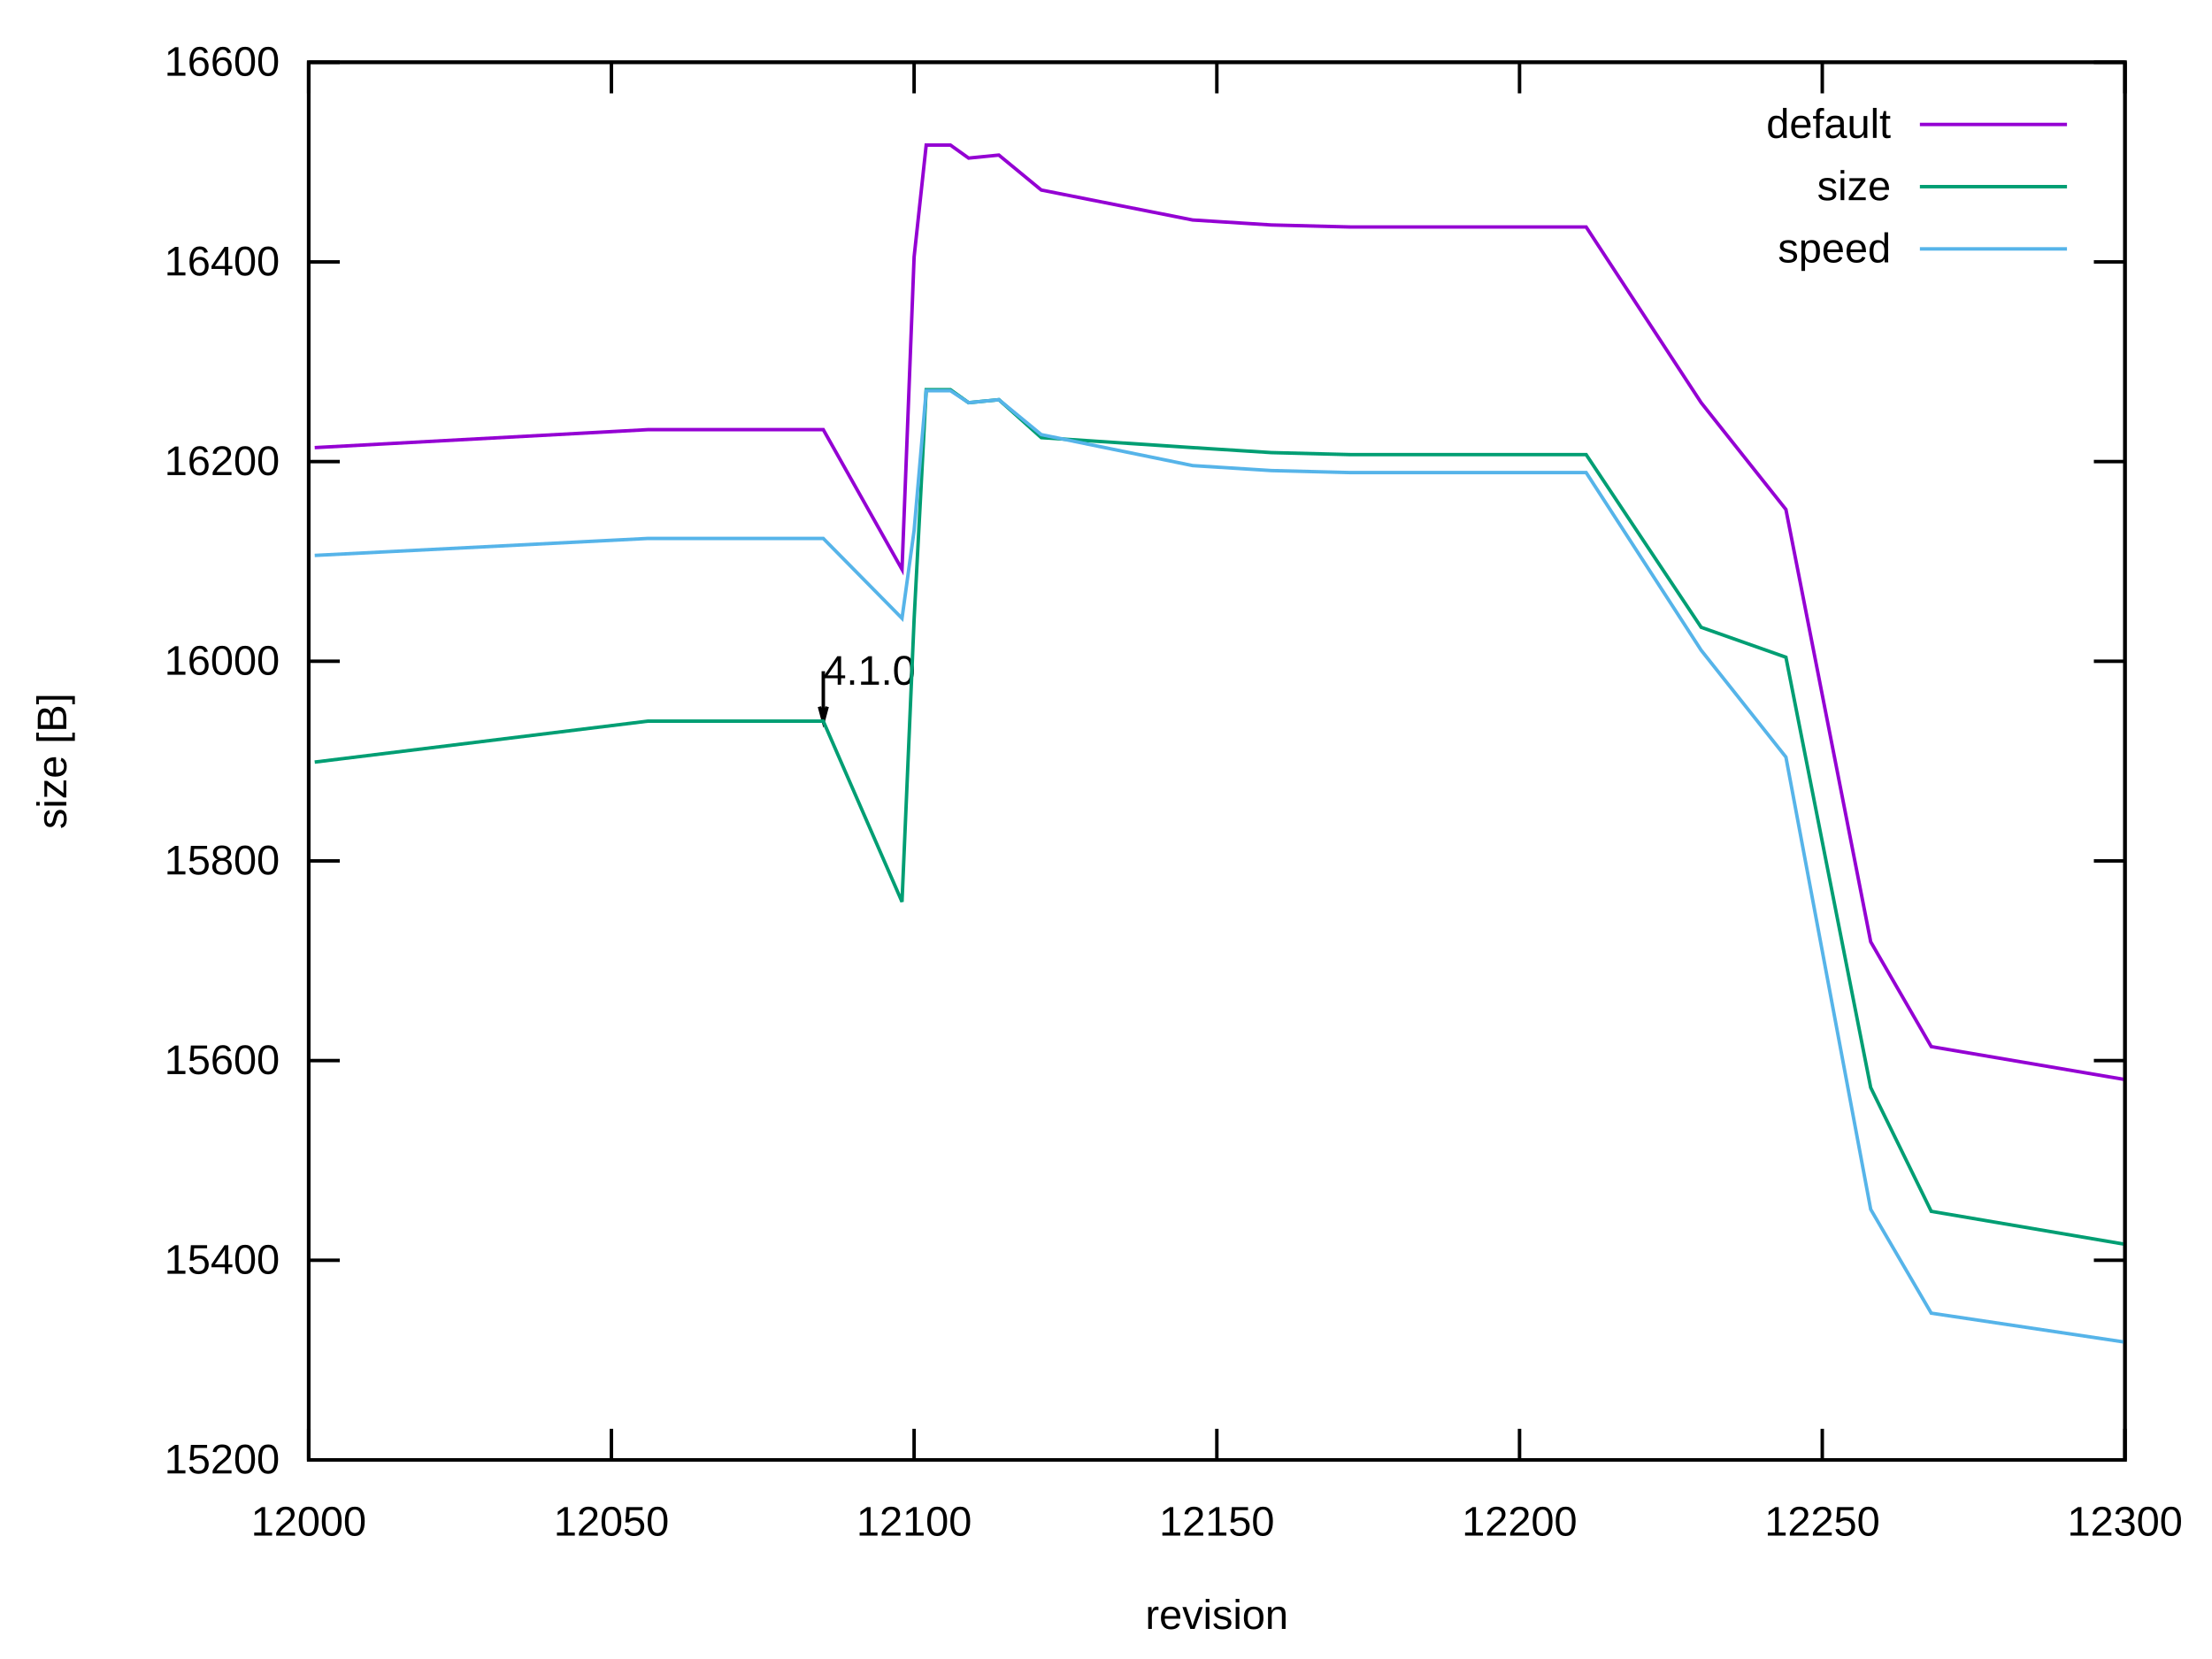
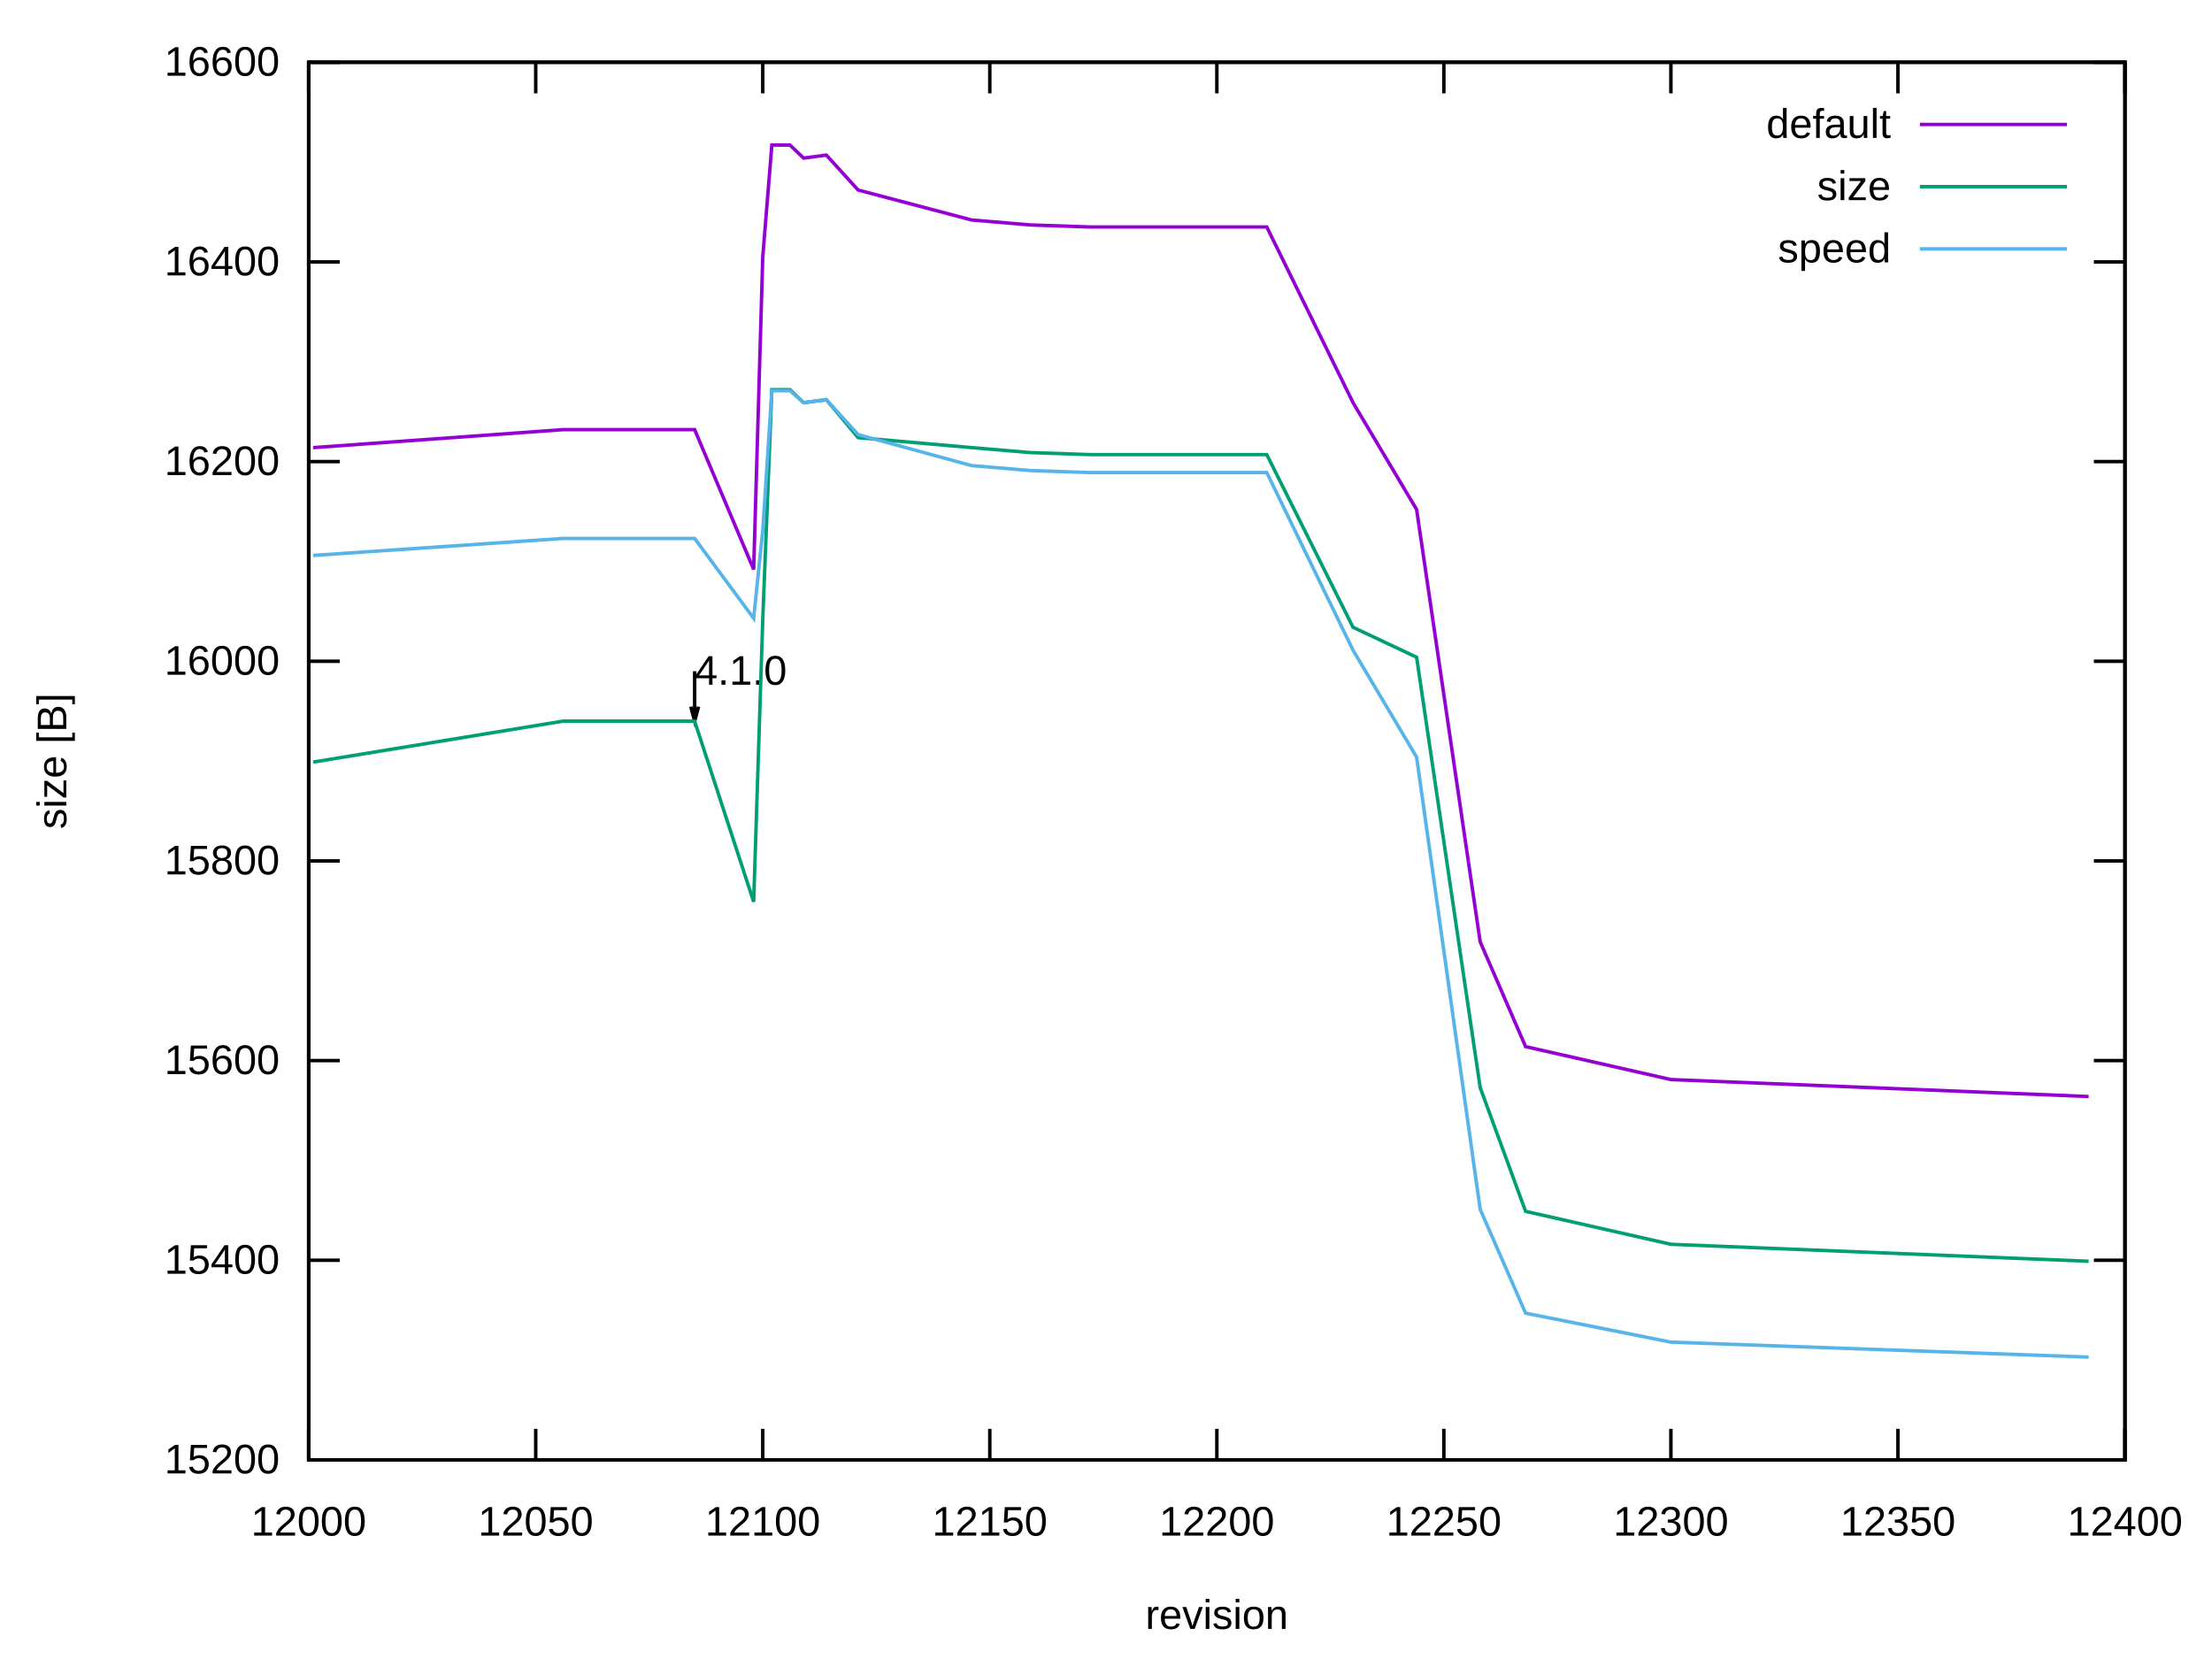
<svg xmlns="http://www.w3.org/2000/svg" xmlns:xlink="http://www.w3.org/1999/xlink" width="640" height="480" viewBox="0 0 640 480">
  <g id="gnuplot_canvas">
    <rect x="0" y="0" width="640" height="480" fill="none" />
    <defs>
      <circle id="gpDot" r="0.5" stroke-width="0.5" stroke="currentColor" />
      <path id="gpPt0" stroke-width="0.222" stroke="currentColor" d="M-1,0 h2 M0,-1 v2" />
      <path id="gpPt1" stroke-width="0.222" stroke="currentColor" d="M-1,-1 L1,1 M1,-1 L-1,1" />
      <path id="gpPt2" stroke-width="0.222" stroke="currentColor" d="M-1,0 L1,0 M0,-1 L0,1 M-1,-1 L1,1 M-1,1 L1,-1" />
      <rect id="gpPt3" stroke-width="0.222" stroke="currentColor" x="-1" y="-1" width="2" height="2" />
      <rect id="gpPt4" stroke-width="0.222" stroke="currentColor" fill="currentColor" x="-1" y="-1" width="2" height="2" />
      <circle id="gpPt5" stroke-width="0.222" stroke="currentColor" cx="0" cy="0" r="1" />
      <use xlink:href="#gpPt5" id="gpPt6" fill="currentColor" stroke="none" />
      <path id="gpPt7" stroke-width="0.222" stroke="currentColor" d="M0,-1.33 L-1.33,0.67 L1.33,0.67 z" />
      <use xlink:href="#gpPt7" id="gpPt8" fill="currentColor" stroke="none" />
      <use xlink:href="#gpPt7" id="gpPt9" stroke="currentColor" transform="rotate(180)" />
      <use xlink:href="#gpPt9" id="gpPt10" fill="currentColor" stroke="none" />
      <use xlink:href="#gpPt3" id="gpPt11" stroke="currentColor" transform="rotate(45)" />
      <use xlink:href="#gpPt11" id="gpPt12" fill="currentColor" stroke="none" />
      <path id="gpPt13" stroke-width="0.222" stroke="currentColor" d="M0,1.330 L1.265,0.411 L0.782,-1.067 L-0.782,-1.076 L-1.265,0.411 z" />
      <use xlink:href="#gpPt13" id="gpPt14" fill="currentColor" stroke="none" />
      <filter id="textbox" filterUnits="objectBoundingBox" x="0" y="0" height="1" width="1">
        <feFlood flood-color="white" flood-opacity="1" result="bgnd" />
        <feComposite in="SourceGraphic" in2="bgnd" operator="atop" />
      </filter>
      <filter id="greybox" filterUnits="objectBoundingBox" x="0" y="0" height="1" width="1">
        <feFlood flood-color="lightgrey" flood-opacity="1" result="grey" />
        <feComposite in="SourceGraphic" in2="grey" operator="atop" />
      </filter>
    </defs>
    <g fill="none" color="white" stroke="currentColor" stroke-width="1.00" stroke-linecap="butt" stroke-linejoin="miter">
</g>
    <g fill="none" color="black" stroke="currentColor" stroke-width="1.00" stroke-linecap="butt" stroke-linejoin="miter">
      <path stroke="black" d="M89.31,422.40 L98.31,422.40 M614.82,422.40 L605.82,422.40  " />
      <g transform="translate(80.92,426.30)" stroke="none" fill="black" font-family="Arial" font-size="12.00" text-anchor="end">
        <text>
          <tspan font-family="Arial"> 15200</tspan>
        </text>
      </g>
    </g>
    <g fill="none" color="black" stroke="currentColor" stroke-width="1.00" stroke-linecap="butt" stroke-linejoin="miter">
      <path stroke="black" d="M89.31,364.63 L98.31,364.63 M614.82,364.63 L605.82,364.63  " />
      <g transform="translate(80.92,368.53)" stroke="none" fill="black" font-family="Arial" font-size="12.00" text-anchor="end">
        <text>
          <tspan font-family="Arial"> 15400</tspan>
        </text>
      </g>
    </g>
    <g fill="none" color="black" stroke="currentColor" stroke-width="1.00" stroke-linecap="butt" stroke-linejoin="miter">
      <path stroke="black" d="M89.31,306.86 L98.31,306.86 M614.82,306.86 L605.82,306.86  " />
      <g transform="translate(80.92,310.76)" stroke="none" fill="black" font-family="Arial" font-size="12.00" text-anchor="end">
        <text>
          <tspan font-family="Arial"> 15600</tspan>
        </text>
      </g>
    </g>
    <g fill="none" color="black" stroke="currentColor" stroke-width="1.00" stroke-linecap="butt" stroke-linejoin="miter">
      <path stroke="black" d="M89.31,249.09 L98.31,249.09 M614.82,249.09 L605.82,249.09  " />
      <g transform="translate(80.92,252.99)" stroke="none" fill="black" font-family="Arial" font-size="12.00" text-anchor="end">
        <text>
          <tspan font-family="Arial"> 15800</tspan>
        </text>
      </g>
    </g>
    <g fill="none" color="black" stroke="currentColor" stroke-width="1.00" stroke-linecap="butt" stroke-linejoin="miter">
      <path stroke="black" d="M89.31,191.32 L98.31,191.32 M614.82,191.32 L605.82,191.32  " />
      <g transform="translate(80.92,195.22)" stroke="none" fill="black" font-family="Arial" font-size="12.00" text-anchor="end">
        <text>
          <tspan font-family="Arial"> 16000</tspan>
        </text>
      </g>
    </g>
    <g fill="none" color="black" stroke="currentColor" stroke-width="1.00" stroke-linecap="butt" stroke-linejoin="miter">
      <path stroke="black" d="M89.31,133.55 L98.31,133.55 M614.82,133.55 L605.82,133.55  " />
      <g transform="translate(80.92,137.45)" stroke="none" fill="black" font-family="Arial" font-size="12.00" text-anchor="end">
        <text>
          <tspan font-family="Arial"> 16200</tspan>
        </text>
      </g>
    </g>
    <g fill="none" color="black" stroke="currentColor" stroke-width="1.00" stroke-linecap="butt" stroke-linejoin="miter">
      <path stroke="black" d="M89.31,75.78 L98.31,75.78 M614.82,75.78 L605.82,75.78  " />
      <g transform="translate(80.92,79.68)" stroke="none" fill="black" font-family="Arial" font-size="12.00" text-anchor="end">
        <text>
          <tspan font-family="Arial"> 16400</tspan>
        </text>
      </g>
    </g>
    <g fill="none" color="black" stroke="currentColor" stroke-width="1.00" stroke-linecap="butt" stroke-linejoin="miter">
      <path stroke="black" d="M89.31,18.01 L98.31,18.01 M614.82,18.01 L605.82,18.01  " />
      <g transform="translate(80.92,21.91)" stroke="none" fill="black" font-family="Arial" font-size="12.00" text-anchor="end">
        <text>
          <tspan font-family="Arial"> 16600</tspan>
        </text>
      </g>
    </g>
    <g fill="none" color="black" stroke="currentColor" stroke-width="1.00" stroke-linecap="butt" stroke-linejoin="miter">
      <path stroke="black" d="M89.31,422.40 L89.31,413.40 M89.31,18.01 L89.31,27.01  " />
      <g transform="translate(89.31,444.30)" stroke="none" fill="black" font-family="Arial" font-size="12.00" text-anchor="middle">
        <text>
          <tspan font-family="Arial"> 12000</tspan>
        </text>
      </g>
    </g>
    <g fill="none" color="black" stroke="currentColor" stroke-width="1.00" stroke-linecap="butt" stroke-linejoin="miter">
-       <path stroke="black" d="M176.90,422.40 L176.90,413.40 M176.90,18.01 L176.90,27.01  " />
-       <g transform="translate(176.90,444.30)" stroke="none" fill="black" font-family="Arial" font-size="12.00" text-anchor="middle">
+       <path stroke="black" d="M155.00,422.40 L155.00,413.40 M155.00,18.01 L155.00,27.01  " />
+       <g transform="translate(155.00,444.30)" stroke="none" fill="black" font-family="Arial" font-size="12.00" text-anchor="middle">
        <text>
          <tspan font-family="Arial"> 12050</tspan>
        </text>
      </g>
    </g>
    <g fill="none" color="black" stroke="currentColor" stroke-width="1.00" stroke-linecap="butt" stroke-linejoin="miter">
-       <path stroke="black" d="M264.48,422.40 L264.48,413.40 M264.48,18.01 L264.48,27.01  " />
-       <g transform="translate(264.48,444.30)" stroke="none" fill="black" font-family="Arial" font-size="12.00" text-anchor="middle">
+       <path stroke="black" d="M220.69,422.40 L220.69,413.40 M220.69,18.01 L220.69,27.01  " />
+       <g transform="translate(220.69,444.30)" stroke="none" fill="black" font-family="Arial" font-size="12.00" text-anchor="middle">
        <text>
          <tspan font-family="Arial"> 12100</tspan>
+         </text>
+       </g>
+     </g>
+     <g fill="none" color="black" stroke="currentColor" stroke-width="1.00" stroke-linecap="butt" stroke-linejoin="miter">
+       <path stroke="black" d="M286.38,422.40 L286.38,413.40 M286.38,18.01 L286.38,27.01  " />
+       <g transform="translate(286.38,444.30)" stroke="none" fill="black" font-family="Arial" font-size="12.00" text-anchor="middle">
+         <text>
+           <tspan font-family="Arial"> 12150</tspan>
        </text>
      </g>
    </g>
    <g fill="none" color="black" stroke="currentColor" stroke-width="1.00" stroke-linecap="butt" stroke-linejoin="miter">
      <path stroke="black" d="M352.07,422.40 L352.07,413.40 M352.07,18.01 L352.07,27.01  " />
      <g transform="translate(352.07,444.30)" stroke="none" fill="black" font-family="Arial" font-size="12.00" text-anchor="middle">
        <text>
-           <tspan font-family="Arial"> 12150</tspan>
-         </text>
-       </g>
-     </g>
-     <g fill="none" color="black" stroke="currentColor" stroke-width="1.00" stroke-linecap="butt" stroke-linejoin="miter">
-       <path stroke="black" d="M439.65,422.40 L439.65,413.40 M439.65,18.01 L439.65,27.01  " />
-       <g transform="translate(439.65,444.30)" stroke="none" fill="black" font-family="Arial" font-size="12.00" text-anchor="middle">
-         <text>
          <tspan font-family="Arial"> 12200</tspan>
        </text>
      </g>
    </g>
    <g fill="none" color="black" stroke="currentColor" stroke-width="1.00" stroke-linecap="butt" stroke-linejoin="miter">
-       <path stroke="black" d="M527.24,422.40 L527.24,413.40 M527.24,18.01 L527.24,27.01  " />
-       <g transform="translate(527.24,444.30)" stroke="none" fill="black" font-family="Arial" font-size="12.00" text-anchor="middle">
+       <path stroke="black" d="M417.75,422.40 L417.75,413.40 M417.75,18.01 L417.75,27.01  " />
+       <g transform="translate(417.75,444.30)" stroke="none" fill="black" font-family="Arial" font-size="12.00" text-anchor="middle">
        <text>
          <tspan font-family="Arial"> 12250</tspan>
+         </text>
+       </g>
+     </g>
+     <g fill="none" color="black" stroke="currentColor" stroke-width="1.00" stroke-linecap="butt" stroke-linejoin="miter">
+       <path stroke="black" d="M483.44,422.40 L483.44,413.40 M483.44,18.01 L483.44,27.01  " />
+       <g transform="translate(483.44,444.30)" stroke="none" fill="black" font-family="Arial" font-size="12.00" text-anchor="middle">
+         <text>
+           <tspan font-family="Arial"> 12300</tspan>
+         </text>
+       </g>
+     </g>
+     <g fill="none" color="black" stroke="currentColor" stroke-width="1.00" stroke-linecap="butt" stroke-linejoin="miter">
+       <path stroke="black" d="M549.13,422.40 L549.13,413.40 M549.13,18.01 L549.13,27.01  " />
+       <g transform="translate(549.13,444.30)" stroke="none" fill="black" font-family="Arial" font-size="12.00" text-anchor="middle">
+         <text>
+           <tspan font-family="Arial"> 12350</tspan>
        </text>
      </g>
    </g>
    <g fill="none" color="black" stroke="currentColor" stroke-width="1.00" stroke-linecap="butt" stroke-linejoin="miter">
      <path stroke="black" d="M614.82,422.40 L614.82,413.40 M614.82,18.01 L614.82,27.01  " />
      <g transform="translate(614.82,444.30)" stroke="none" fill="black" font-family="Arial" font-size="12.00" text-anchor="middle">
        <text>
-           <tspan font-family="Arial"> 12300</tspan>
+           <tspan font-family="Arial"> 12400</tspan>
        </text>
      </g>
    </g>
    <g fill="none" color="black" stroke="currentColor" stroke-width="1.00" stroke-linecap="butt" stroke-linejoin="miter">
</g>
    <g fill="none" color="black" stroke="currentColor" stroke-width="1.00" stroke-linecap="butt" stroke-linejoin="miter">
      <path stroke="black" d="M89.31,18.01 L89.31,422.40 L614.82,422.40 L614.82,18.01 L89.31,18.01 Z  " />
-       <g transform="translate(238.20,198.11)" stroke="none" fill="black" font-family="Arial" font-size="12.00" text-anchor="start">
+       <g transform="translate(200.98,198.11)" stroke="none" fill="black" font-family="Arial" font-size="12.00" text-anchor="start">
        <text>
          <tspan font-family="Arial">4.1.0</tspan>
        </text>
      </g>
-       <path stroke="black" d="M237.09,204.46 L238.21,208.64 L239.33,204.46 M238.21,194.20 L238.21,208.64  " />
+       <path stroke="black" d="M199.87,204.46 L200.99,208.64 L202.11,204.46 M200.99,194.20 L200.99,208.64  " />
    </g>
    <g fill="none" color="black" stroke="currentColor" stroke-width="1.00" stroke-linecap="butt" stroke-linejoin="miter">
      <g transform="translate(19.18,220.21) rotate(270)" stroke="none" fill="black" font-family="Arial" font-size="12.00" text-anchor="middle">
        <text>
          <tspan font-family="Arial">size [B]</tspan>
        </text>
      </g>
    </g>
    <g fill="none" color="black" stroke="currentColor" stroke-width="1.00" stroke-linecap="butt" stroke-linejoin="miter">
      <g transform="translate(352.06,471.30)" stroke="none" fill="black" font-family="Arial" font-size="12.00" text-anchor="middle">
        <text>
          <tspan font-family="Arial">revision</tspan>
        </text>
      </g>
    </g>
    <g fill="none" color="black" stroke="currentColor" stroke-width="1.00" stroke-linecap="butt" stroke-linejoin="miter">
</g>
    <g id="gnuplot_plot_1">
      <g fill="none" color="black" stroke="currentColor" stroke-width="1.00" stroke-linecap="butt" stroke-linejoin="miter">
        <g transform="translate(547.09,39.91)" stroke="none" fill="black" font-family="Arial" font-size="12.00" text-anchor="end">
          <text>
            <tspan font-family="Arial">default</tspan>
          </text>
        </g>
      </g>
      <g fill="none" color="black" stroke="currentColor" stroke-width="1.00" stroke-linecap="butt" stroke-linejoin="miter">
-         <path stroke="rgb(148,   0, 211)" d="M555.48,36.01 L598.04,36.01 M91.06,129.51 L187.41,124.31 L238.20,124.31 L260.98,164.75 L264.48,74.34 L267.98,41.98   L274.99,41.98 L280.25,45.74 L289.00,44.87 L301.27,54.98 L345.06,63.65 L367.83,65.09 L390.60,65.67 L458.92,65.67   L492.20,116.51 L516.72,147.41 L541.25,272.49 L558.77,302.82 L614.82,312.35  " />
+         <path stroke="rgb(148,   0, 211)" d="M555.48,36.01 L598.04,36.01 M90.62,129.51 L162.88,124.31 L200.98,124.31 L218.06,164.75 L220.69,74.34 L223.32,41.98   L228.57,41.98 L232.51,45.74 L239.08,44.87 L248.28,54.98 L281.12,63.65 L298.20,65.09 L315.28,65.67 L366.52,65.67   L391.48,116.51 L409.87,147.41 L428.26,272.49 L441.40,302.82 L483.44,312.35 L604.31,317.26  " />
      </g>
    </g>
    <g id="gnuplot_plot_2">
      <g fill="none" color="black" stroke="currentColor" stroke-width="1.00" stroke-linecap="butt" stroke-linejoin="miter">
        <g transform="translate(547.09,57.91)" stroke="none" fill="black" font-family="Arial" font-size="12.00" text-anchor="end">
          <text>
            <tspan font-family="Arial">size</tspan>
          </text>
        </g>
      </g>
      <g fill="none" color="black" stroke="currentColor" stroke-width="1.00" stroke-linecap="butt" stroke-linejoin="miter">
-         <path stroke="rgb(  0, 158, 115)" d="M555.48,54.01 L598.04,54.01 M91.06,220.49 L187.41,208.65 L238.20,208.65 L260.98,260.93 L264.48,179.19 L267.98,112.75   L274.99,112.75 L280.25,116.51 L289.00,115.64 L301.27,126.62 L345.06,129.51 L367.83,130.95 L390.60,131.53 L458.92,131.53   L492.20,181.50 L516.72,190.16 L541.25,314.66 L558.77,350.48 L614.82,360.01  " />
+         <path stroke="rgb(  0, 158, 115)" d="M555.48,54.01 L598.04,54.01 M90.62,220.49 L162.88,208.65 L200.98,208.65 L218.06,260.93 L220.69,179.19 L223.32,112.75   L228.57,112.75 L232.51,116.51 L239.08,115.64 L248.28,126.62 L281.12,129.51 L298.20,130.95 L315.28,131.53 L366.52,131.53   L391.48,181.50 L409.87,190.16 L428.26,314.66 L441.40,350.48 L483.44,360.01 L604.31,364.92  " />
      </g>
    </g>
    <g id="gnuplot_plot_3">
      <g fill="none" color="black" stroke="currentColor" stroke-width="1.00" stroke-linecap="butt" stroke-linejoin="miter">
        <g transform="translate(547.09,75.91)" stroke="none" fill="black" font-family="Arial" font-size="12.00" text-anchor="end">
          <text>
            <tspan font-family="Arial">speed</tspan>
          </text>
        </g>
      </g>
      <g fill="none" color="black" stroke="currentColor" stroke-width="1.00" stroke-linecap="butt" stroke-linejoin="miter">
-         <path stroke="rgb( 86, 180, 233)" d="M555.48,72.01 L598.04,72.01 M91.06,160.70 L187.41,155.79 L238.20,155.79 L260.98,178.90 L264.48,153.48 L267.98,113.04   L274.99,113.04 L280.25,116.51 L289.00,115.64 L301.27,125.75 L345.06,134.71 L367.83,136.15 L390.60,136.73 L458.92,136.73   L492.20,188.14 L516.72,219.05 L541.25,349.90 L558.77,379.94 L614.82,388.32  " />
+         <path stroke="rgb( 86, 180, 233)" d="M555.48,72.01 L598.04,72.01 M90.62,160.70 L162.88,155.79 L200.98,155.79 L218.06,178.90 L220.69,153.48 L223.32,113.04   L228.57,113.04 L232.51,116.51 L239.08,115.64 L248.28,125.75 L281.12,134.71 L298.20,136.15 L315.28,136.73 L366.52,136.73   L391.48,188.14 L409.87,219.05 L428.26,349.90 L441.40,379.94 L483.44,388.32 L604.31,392.65  " />
      </g>
    </g>
    <g fill="none" color="white" stroke="rgb( 86, 180, 233)" stroke-width="2.00" stroke-linecap="butt" stroke-linejoin="miter">
</g>
    <g fill="none" color="black" stroke="currentColor" stroke-width="2.00" stroke-linecap="butt" stroke-linejoin="miter">
</g>
    <g fill="none" color="black" stroke="black" stroke-width="1.00" stroke-linecap="butt" stroke-linejoin="miter">
</g>
    <g fill="none" color="black" stroke="currentColor" stroke-width="1.00" stroke-linecap="butt" stroke-linejoin="miter">
      <path stroke="black" d="M89.31,18.01 L89.31,422.40 L614.82,422.40 L614.82,18.01 L89.31,18.01 Z  " />
    </g>
    <g fill="none" color="black" stroke="currentColor" stroke-width="1.00" stroke-linecap="butt" stroke-linejoin="miter">
</g>
  </g>
</svg>
